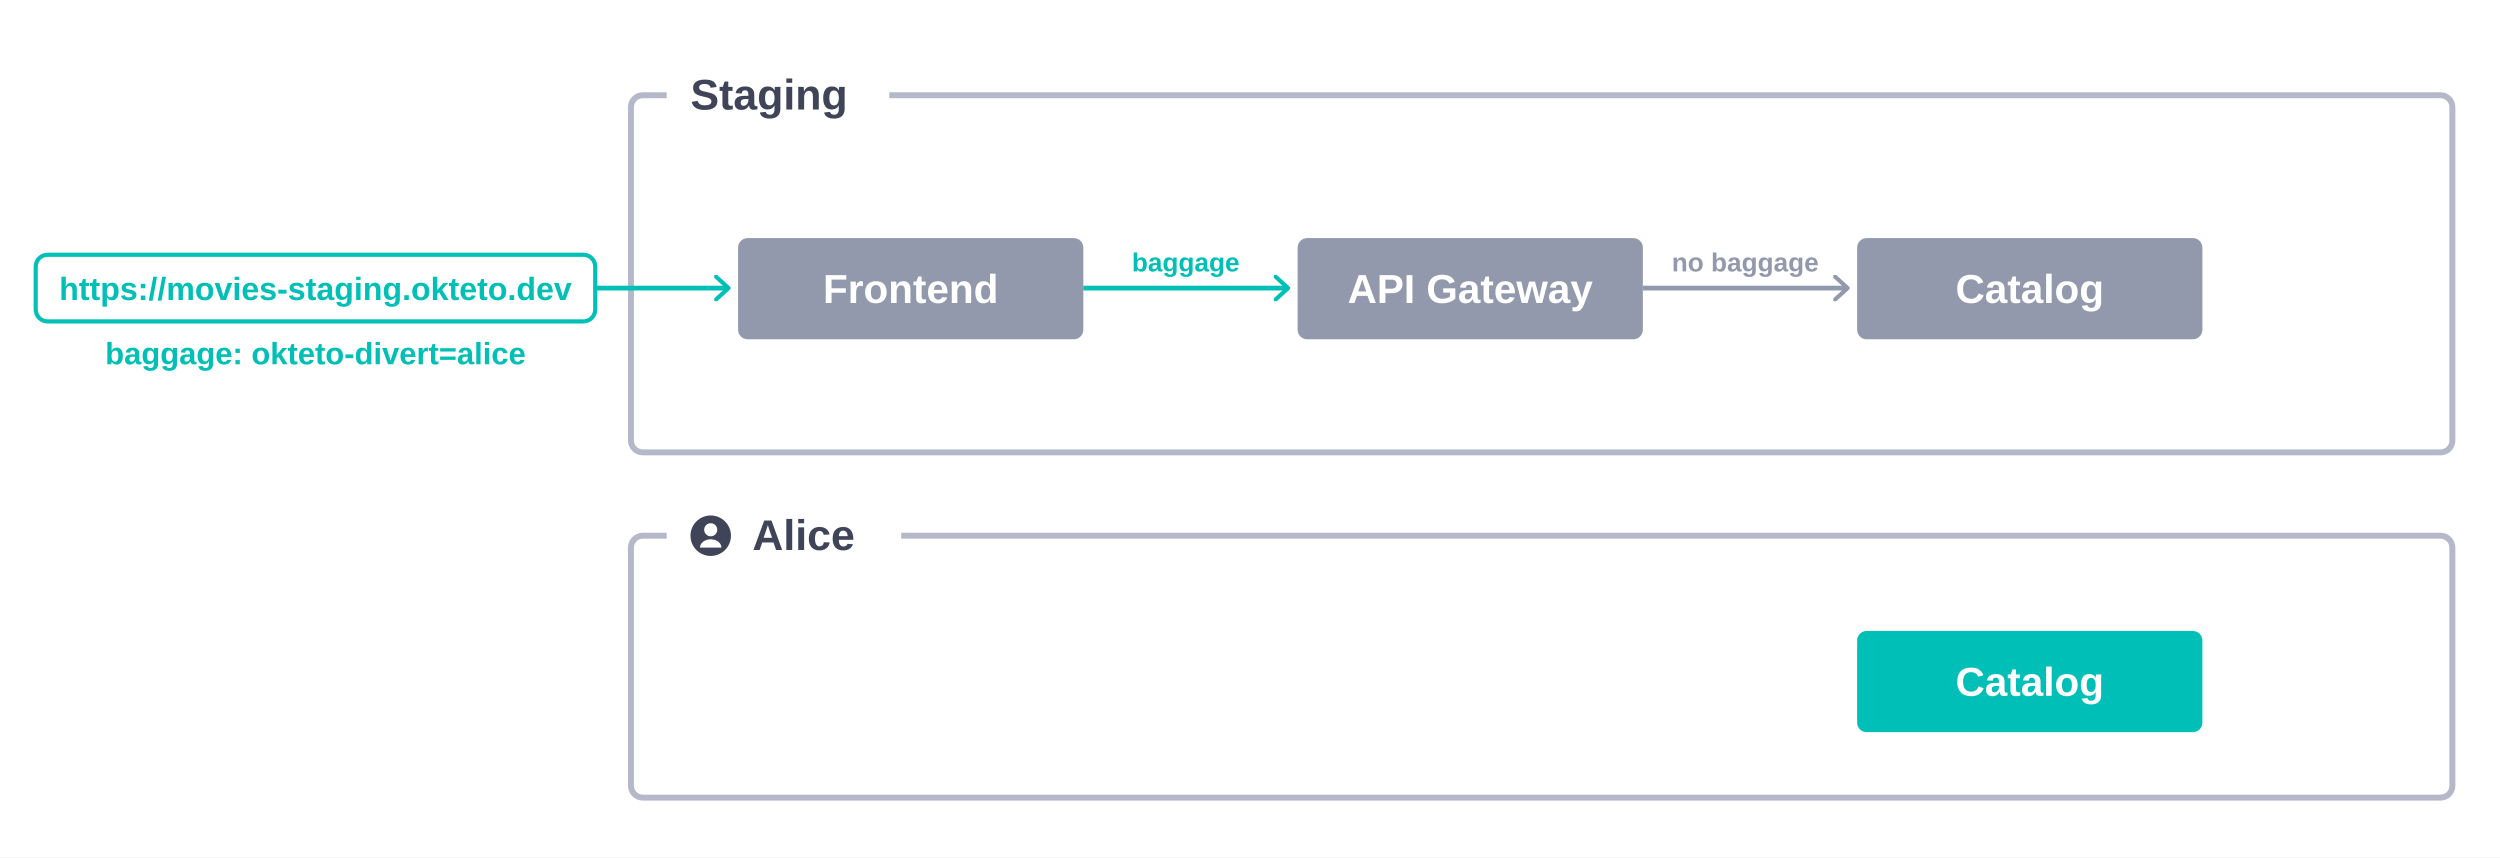
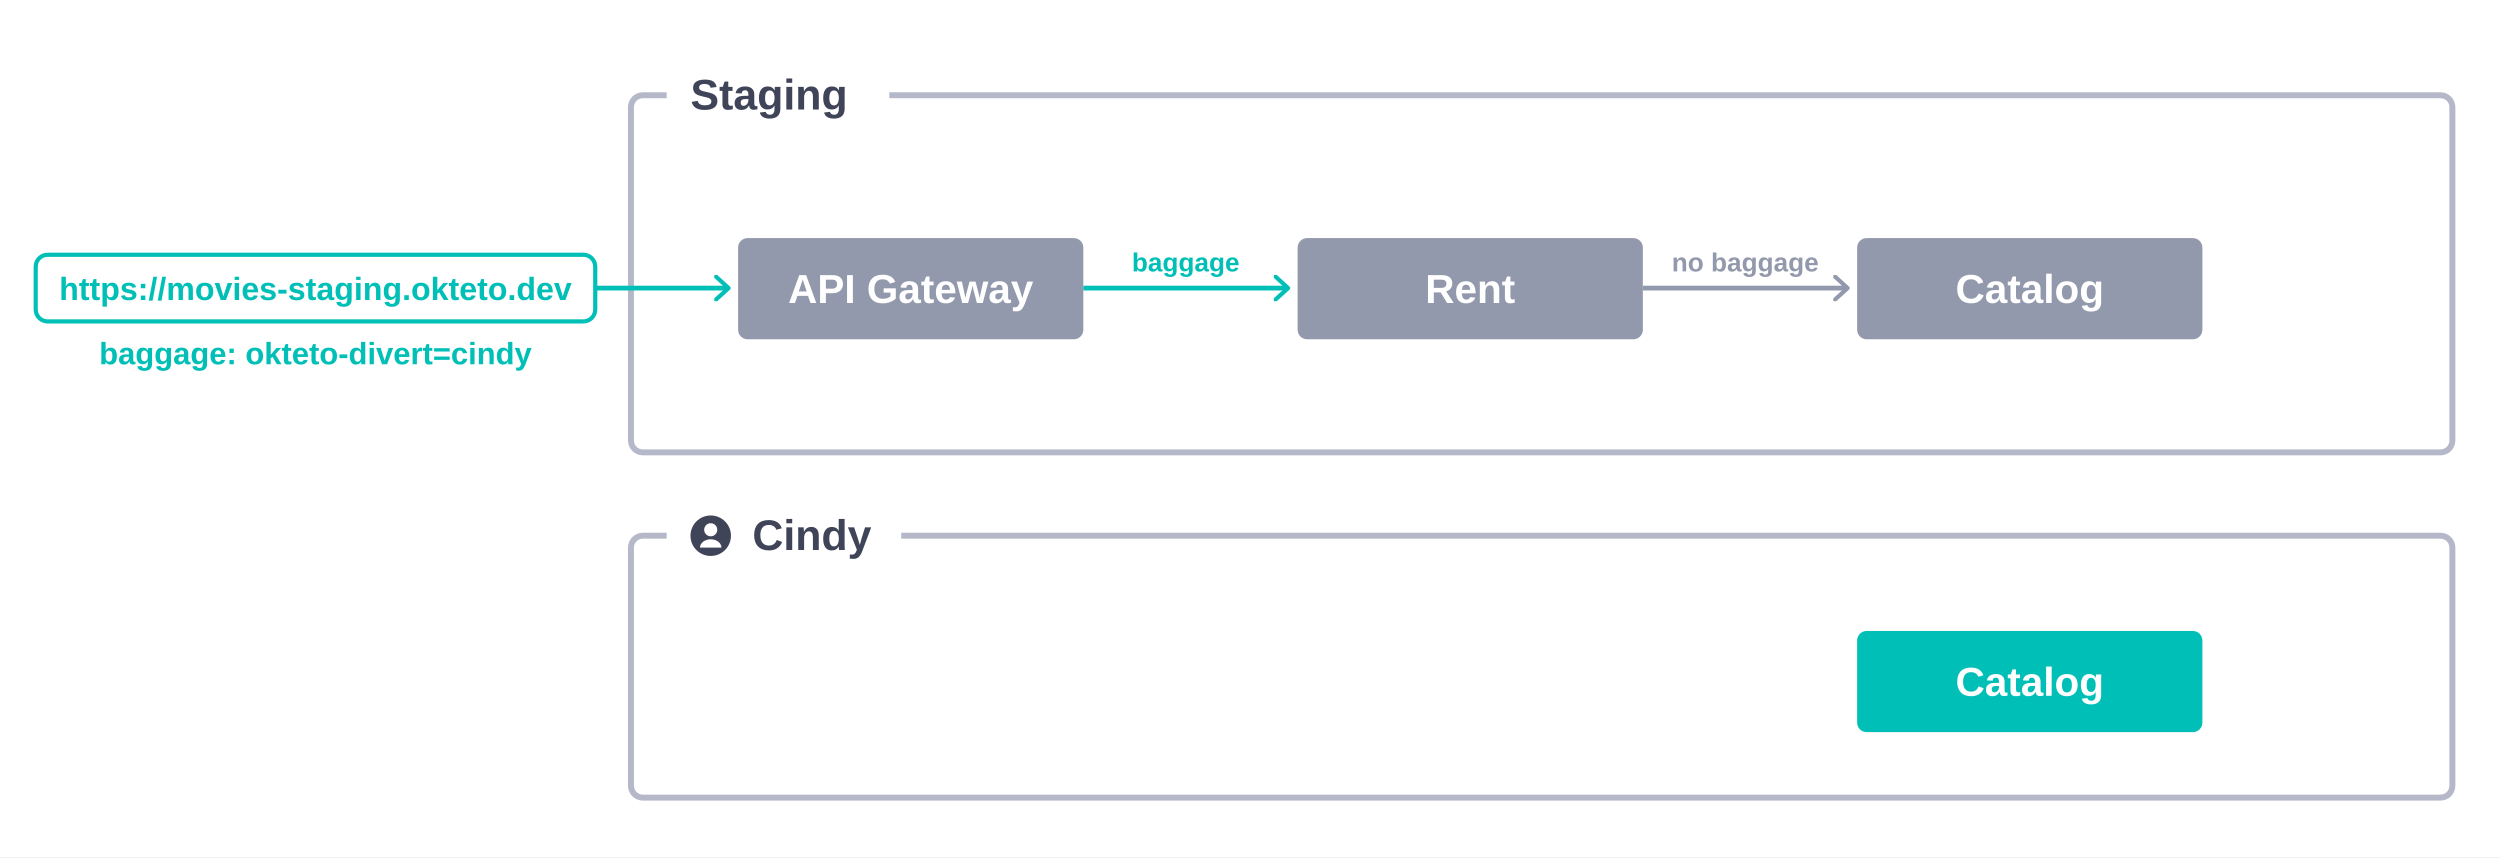
<svg xmlns="http://www.w3.org/2000/svg" viewBox="0 0 2100 720" width="2100" height="720">
  <defs>
    <marker id="ag" viewBox="0 0 14 22" refX="12" refY="11" markerWidth="14" markerHeight="22" markerUnits="userSpaceOnUse" orient="auto">
      <path d="M1,1 L12,11 L1,21" fill="none" stroke="#9399AC" stroke-width="3.5" stroke-linecap="round" stroke-linejoin="round" />
    </marker>
    <marker id="at" viewBox="0 0 14 22" refX="12" refY="11" markerWidth="14" markerHeight="22" markerUnits="userSpaceOnUse" orient="auto">
      <path d="M1,1 L12,11 L1,21" fill="none" stroke="#00BFB6" stroke-width="3.5" stroke-linecap="round" stroke-linejoin="round" />
    </marker>
    <marker id="ab" viewBox="0 0 14 22" refX="12" refY="11" markerWidth="14" markerHeight="22" markerUnits="userSpaceOnUse" orient="auto">
      <path d="M1,1 L12,11 L1,21" fill="none" stroke="#2F7BDD" stroke-width="3.5" stroke-linecap="round" stroke-linejoin="round" />
    </marker>
  </defs>
  <rect width="100%" height="100%" fill="#fff" />
  <rect x="530" y="80" width="1530" height="300" rx="10" fill="none" stroke="#B4B8C8" stroke-width="5" />
  <rect x="560" y="70" width="187" height="20" fill="#fff" />
  <text x="580" y="92" font-family="'Avenir Next', Avenir, 'Nunito Sans', 'Helvetica Neue', Arial, sans-serif" font-size="36" font-weight="600" fill="#3F4458">Staging</text>
  <rect x="620" y="200" width="290" height="85" rx="8" fill="#9399AC" />
-   <text x="765.0" y="254.5" text-anchor="middle" font-family="'Avenir Next', Avenir, 'Nunito Sans', 'Helvetica Neue', Arial, sans-serif" font-size="34" font-weight="600" fill="#fff">Frontend</text>
+   <text x="765.0" y="254.5" text-anchor="middle" font-family="'Avenir Next', Avenir, 'Nunito Sans', 'Helvetica Neue', Arial, sans-serif" font-size="34" font-weight="600" fill="#fff">API Gateway</text>
  <rect x="1090" y="200" width="290" height="85" rx="8" fill="#9399AC" />
-   <text x="1235.0" y="254.5" text-anchor="middle" font-family="'Avenir Next', Avenir, 'Nunito Sans', 'Helvetica Neue', Arial, sans-serif" font-size="34" font-weight="600" fill="#fff">API Gateway</text>
+   <text x="1235.0" y="254.5" text-anchor="middle" font-family="'Avenir Next', Avenir, 'Nunito Sans', 'Helvetica Neue', Arial, sans-serif" font-size="34" font-weight="600" fill="#fff">Rent</text>
  <rect x="1560" y="200" width="290" height="85" rx="8" fill="#9399AC" />
  <text x="1705.0" y="254.5" text-anchor="middle" font-family="'Avenir Next', Avenir, 'Nunito Sans', 'Helvetica Neue', Arial, sans-serif" font-size="34" font-weight="600" fill="#fff">Catalog</text>
  <rect x="30" y="214" width="470" height="56" rx="10" fill="#fff" stroke="#00BFB6" stroke-width="3.5" />
  <text x="265.0" y="252.0" text-anchor="middle" font-family="'Avenir Next', Avenir, 'Nunito Sans', 'Helvetica Neue', Arial, sans-serif" font-size="27" font-weight="600" fill="#00BFB6">https://movies-staging.okteto.dev</text>
-   <text x="265" y="306" text-anchor="middle" font-family="'Avenir Next', Avenir, 'Nunito Sans', 'Helvetica Neue', Arial, sans-serif" font-size="26" font-weight="600" fill="#00BFB6">baggage: okteto-divert=alice</text>
+   <text x="265" y="306" text-anchor="middle" font-family="'Avenir Next', Avenir, 'Nunito Sans', 'Helvetica Neue', Arial, sans-serif" font-size="26" font-weight="600" fill="#00BFB6">baggage: okteto-divert=cindy</text>
  <path d="M500,242 H612" fill="none" stroke="#00BFB6" stroke-width="4" marker-end="url(#at)" />
  <path d="M910,242 H1082" fill="none" stroke="#00BFB6" stroke-width="4" marker-end="url(#at)" />
  <text x="996" y="228" text-anchor="middle" font-family="'Avenir Next', Avenir, 'Nunito Sans', 'Helvetica Neue', Arial, sans-serif" font-size="22" font-weight="600" fill="#00BFB6">baggage</text>
  <rect x="530" y="450" width="1530" height="220" rx="10" fill="none" stroke="#B4B8C8" stroke-width="5" />
  <rect x="560" y="440" width="197" height="20" fill="#fff" />
  <circle cx="597" cy="450" r="17" fill="#3F4458" />
  <circle cx="597" cy="445" r="5.5" fill="#fff" />
  <path d="M588,460 a9,7 0 0,1 18,0 z" fill="#fff" />
-   <text x="632" y="462" font-family="'Avenir Next', Avenir, 'Nunito Sans', 'Helvetica Neue', Arial, sans-serif" font-size="36" font-weight="600" fill="#3F4458">Alice</text>
+   <text x="632" y="462" font-family="'Avenir Next', Avenir, 'Nunito Sans', 'Helvetica Neue', Arial, sans-serif" font-size="36" font-weight="600" fill="#3F4458">Cindy</text>
  <rect x="1560" y="530" width="290" height="85" rx="8" fill="#00BFB6" />
  <text x="1705.0" y="584.5" text-anchor="middle" font-family="'Avenir Next', Avenir, 'Nunito Sans', 'Helvetica Neue', Arial, sans-serif" font-size="34" font-weight="600" fill="#fff">Catalog</text>
  <path d="M1380,242 H1552" fill="none" stroke="#9399AC" stroke-width="4" marker-end="url(#ag)" />
  <text x="1466" y="228" text-anchor="middle" font-family="'Avenir Next', Avenir, 'Nunito Sans', 'Helvetica Neue', Arial, sans-serif" font-size="22" font-weight="600" fill="#9399AC">no baggage</text>
</svg>
